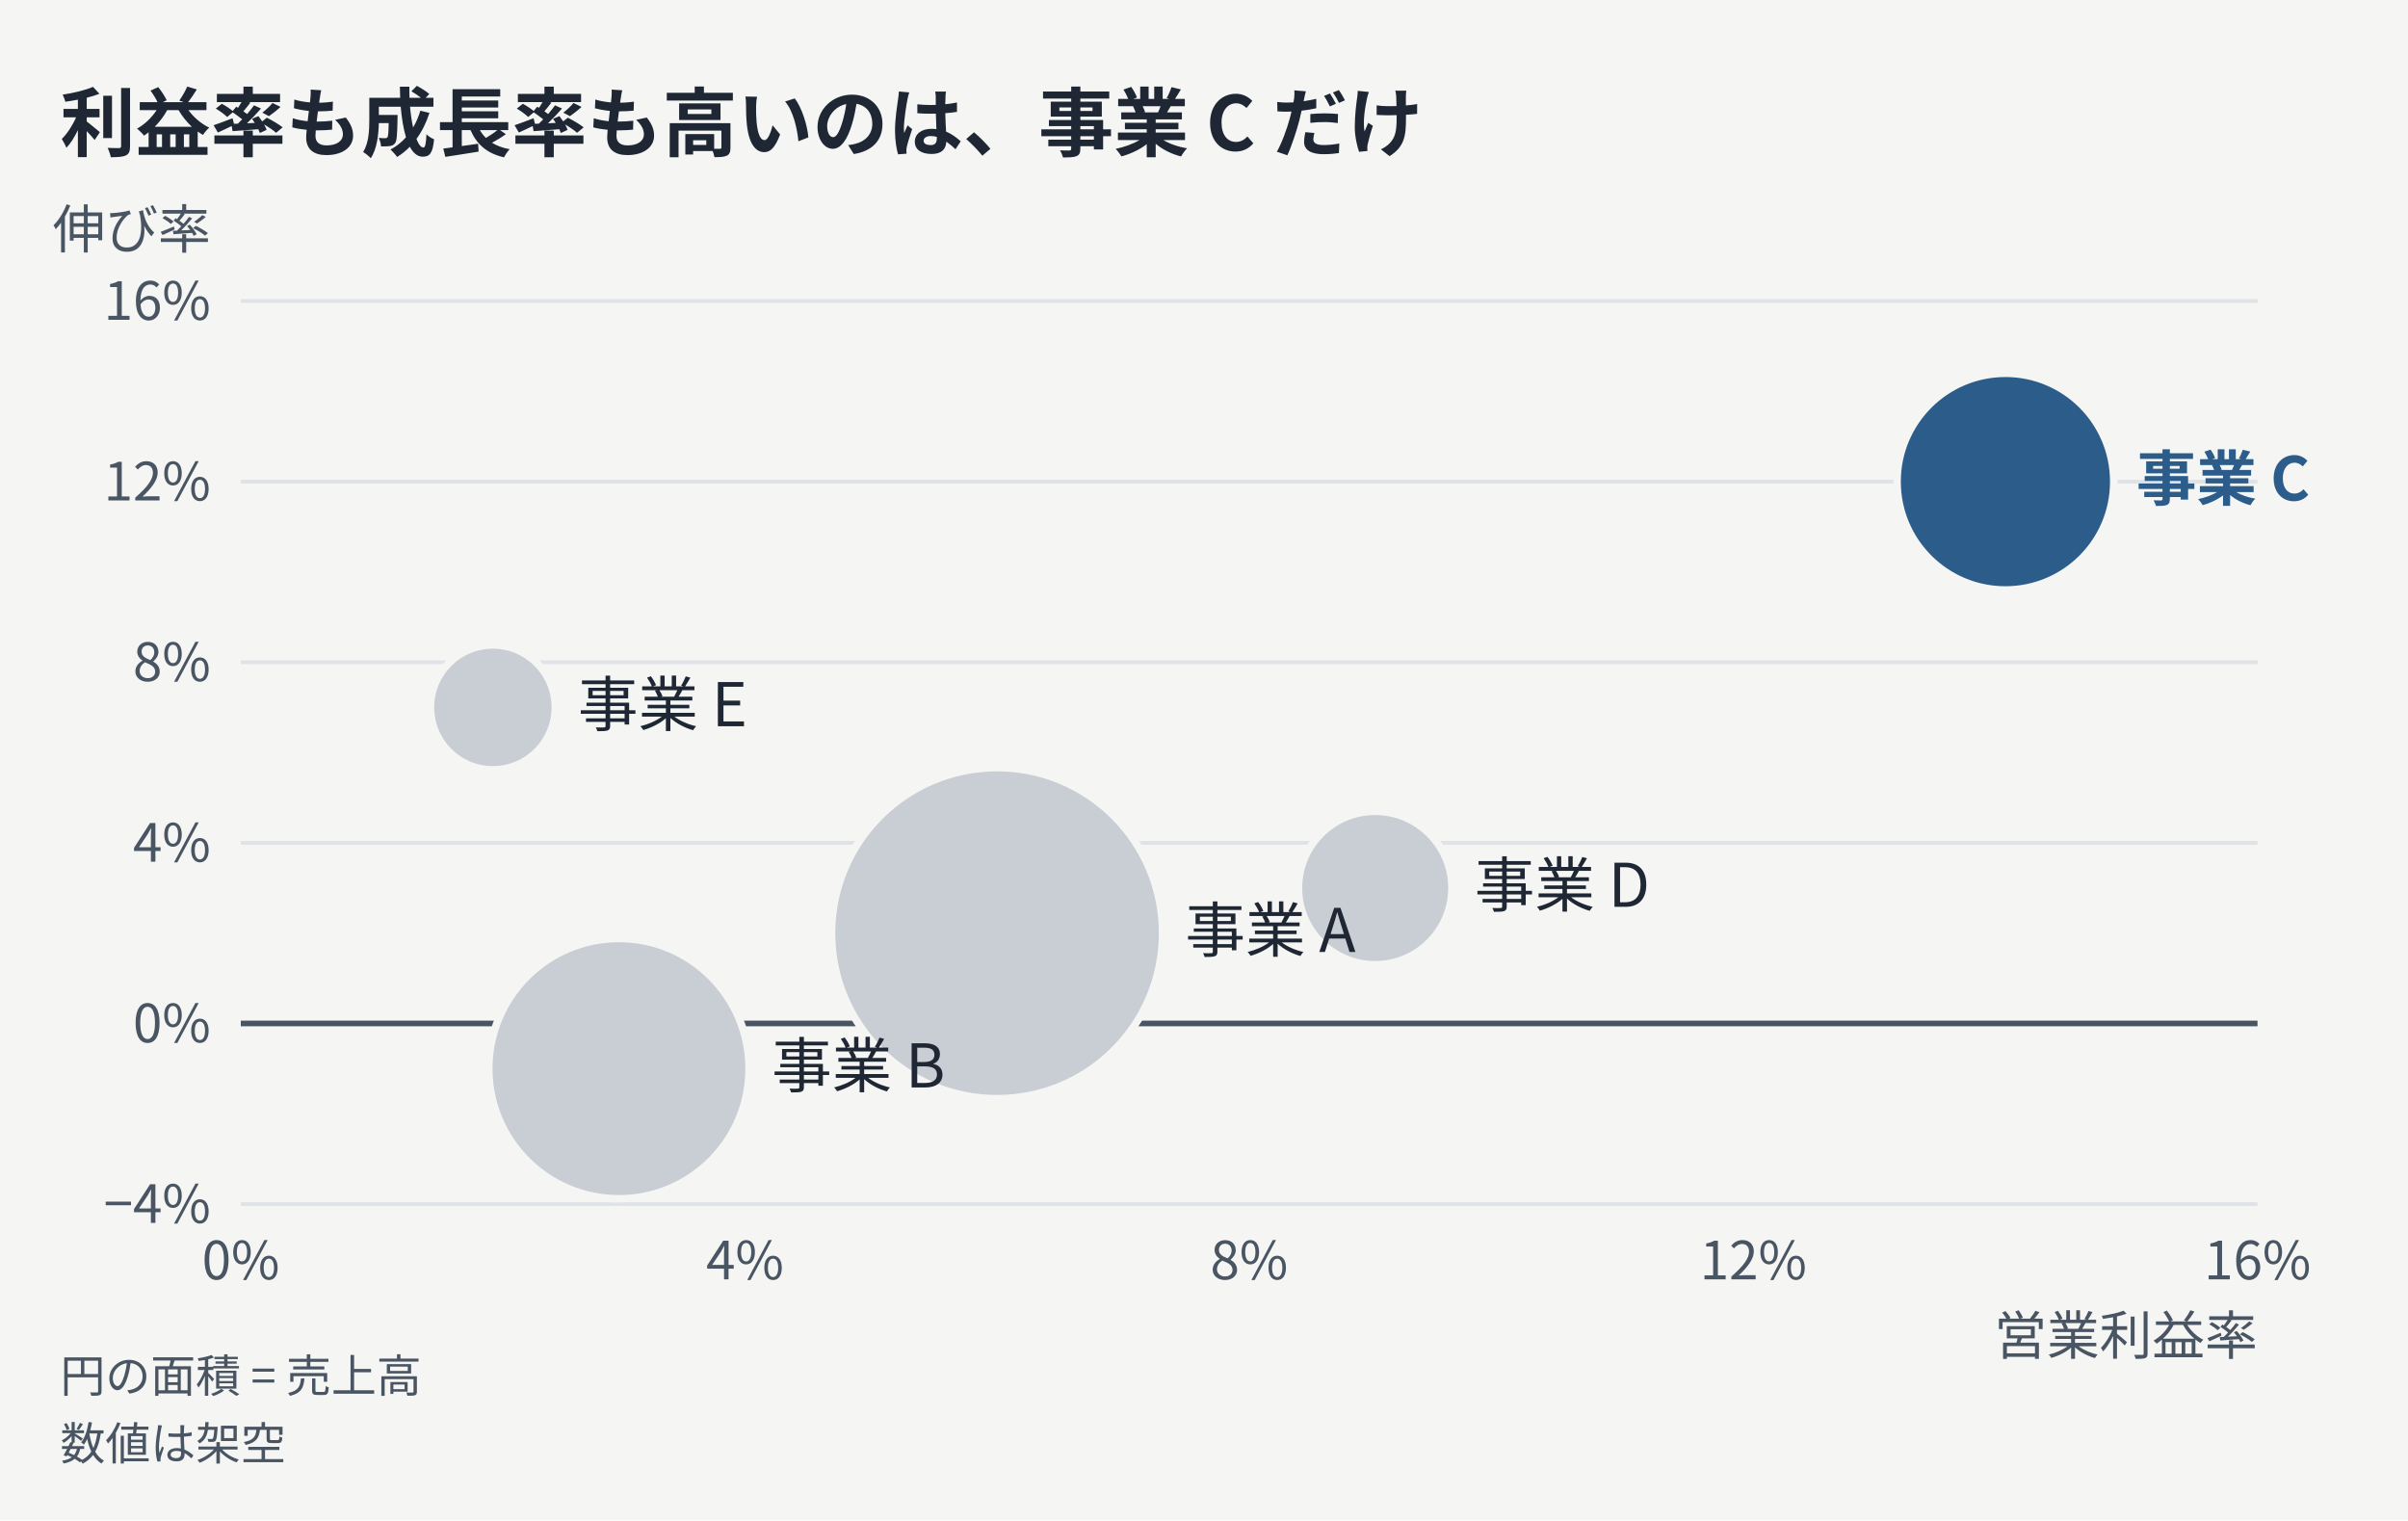
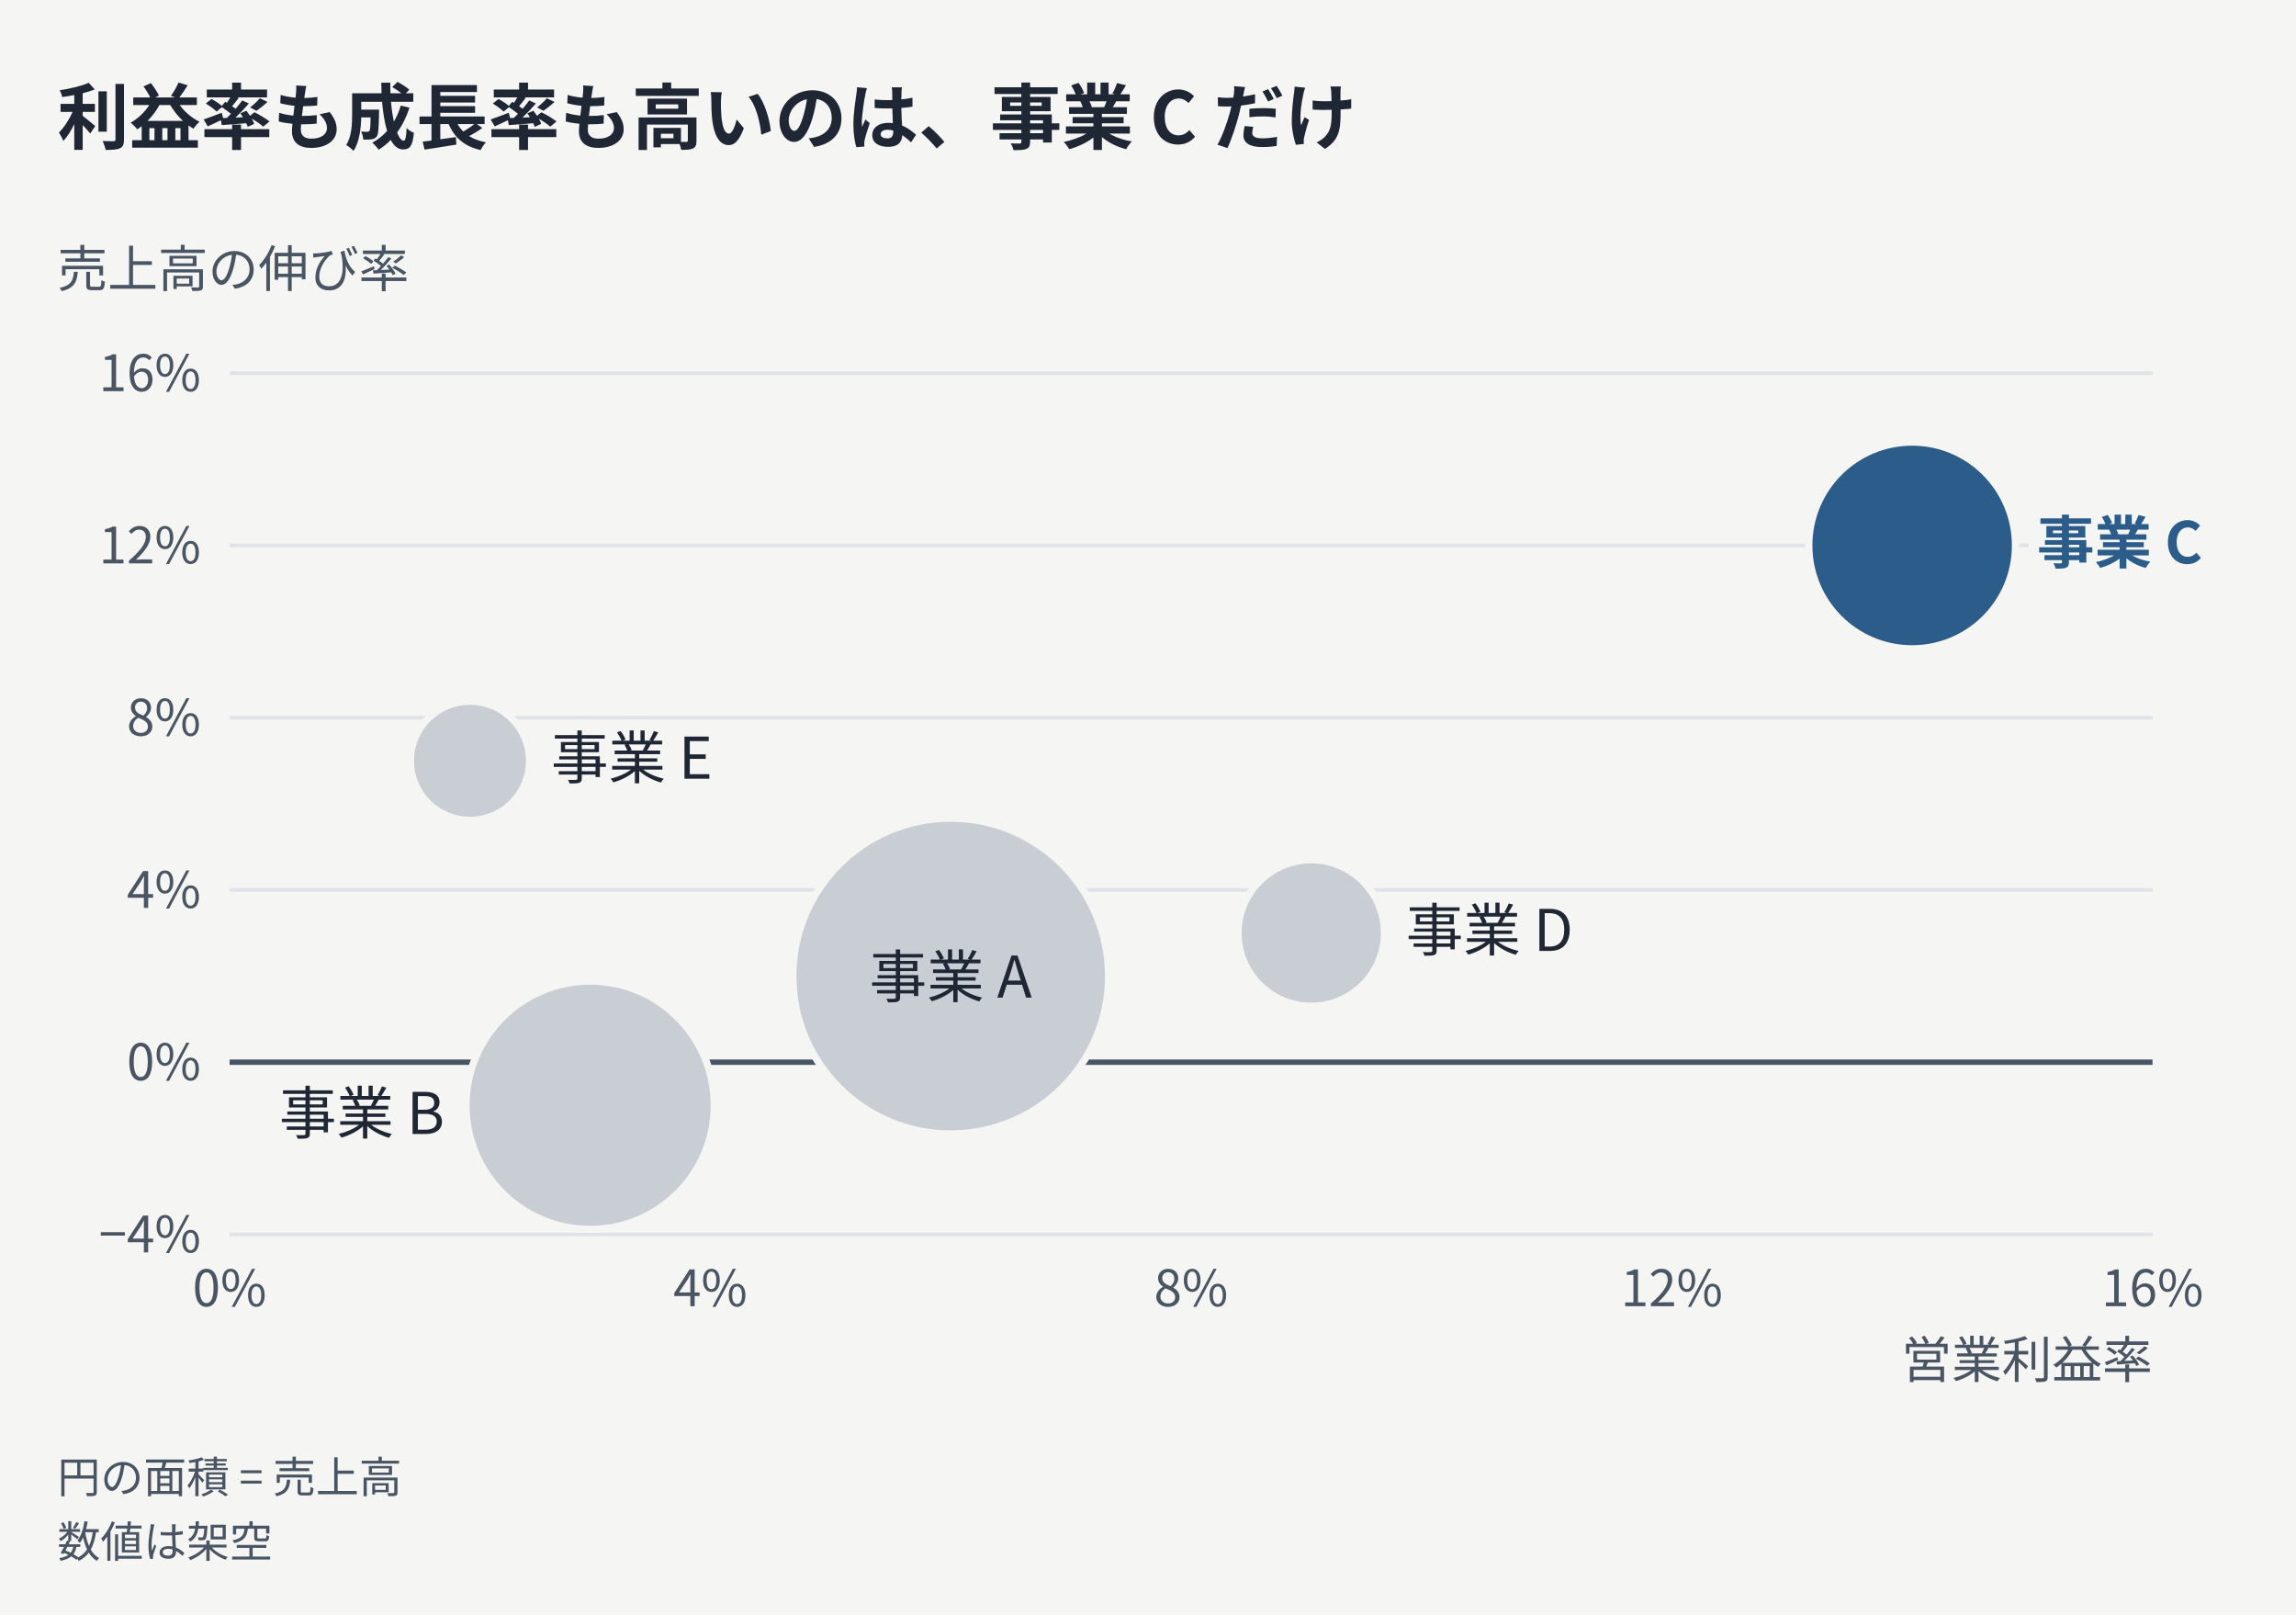
- <svg xmlns="http://www.w3.org/2000/svg" viewBox="0 0 640 404" width="640" height="404" font-family="'BIZ UDPGothic','Yu Gothic UI','Meiryo','Hiragino Sans','Noto Sans JP','Noto Sans CJK JP','IPAPGothic',sans-serif">
-   <rect x="0" y="0" width="640" height="404" fill="#f5f6f4" />
+ <svg xmlns="http://www.w3.org/2000/svg" viewBox="0 0 640 450" width="640" height="450" font-family="'BIZ UDPGothic','Yu Gothic UI','Meiryo','Hiragino Sans','Noto Sans JP','Noto Sans CJK JP','IPAPGothic',sans-serif">
+   <rect x="0" y="0" width="640" height="450" fill="#f5f6f4" />
  <style>
    .title { font-size: 20px; font-weight: 700; fill: #1e2733; }
    .h { font-size: 16px; font-weight: 700; fill: #1e2733; }
    .t { font-size: 16px; fill: #1e2733; }
    .s { font-size: 14px; fill: #4a5563; }
    .hp { font-size: 16px; font-weight: 700; fill: #2b5c8a; }
    .p { font-size: 14px; font-weight: 700; fill: #2b5c8a; }
    .o { font-size: 14px; font-weight: 700; fill: #9a4a14; }
+     .d { font-size: 14px; fill: #1e2733; }
+     .b { font-size: 14px; font-weight: 700; fill: #1e2733; }
    .src { font-size: 12px; fill: #4a5563; }
+     .halo { paint-order: stroke; stroke: #f5f6f4; stroke-width: 6px; stroke-linejoin: round; }
  </style>
  <text x="16" y="40" class="title">利益率も成長率も高いのは、事業 C だけ</text>
-   <text x="56" y="66" class="s" text-anchor="end">伸び率</text>
-   <path d="M64,320.0 H600" stroke="#dfe2e6" stroke-width="1" />
-   <text x="56" y="325.0" class="s" text-anchor="end">−4%</text>
-   <path d="M64,272.0 H600" stroke="#4a5563" stroke-width="1.5" />
-   <text x="56" y="277.0" class="s" text-anchor="end">0%</text>
-   <path d="M64,224.0 H600" stroke="#dfe2e6" stroke-width="1" />
-   <text x="56" y="229.0" class="s" text-anchor="end">4%</text>
-   <path d="M64,176.0 H600" stroke="#dfe2e6" stroke-width="1" />
-   <text x="56" y="181.0" class="s" text-anchor="end">8%</text>
-   <path d="M64,128.0 H600" stroke="#dfe2e6" stroke-width="1" />
-   <text x="56" y="133.0" class="s" text-anchor="end">12%</text>
-   <path d="M64,80.0 H600" stroke="#dfe2e6" stroke-width="1" />
-   <text x="56" y="85.0" class="s" text-anchor="end">16%</text>
-   <text x="64.0" y="340" class="s" text-anchor="middle">0%</text>
-   <text x="198.0" y="340" class="s" text-anchor="middle">4%</text>
-   <text x="332.0" y="340" class="s" text-anchor="middle">8%</text>
-   <text x="466.0" y="340" class="s" text-anchor="middle">12%</text>
-   <text x="600.0" y="340" class="s" text-anchor="middle">16%</text>
-   <text x="600" y="360" class="s" text-anchor="end">営業利益率</text>
-   <circle cx="265.0" cy="248.0" r="44.0" fill="#c9ced5" stroke="#f5f6f4" stroke-width="2" />
-   <circle cx="164.5" cy="284.0" r="34.6" fill="#c9ced5" stroke="#f5f6f4" stroke-width="2" />
-   <circle cx="533.0" cy="128.0" r="28.8" fill="#2b5c8a" stroke="#f5f6f4" stroke-width="2" />
-   <circle cx="365.5" cy="236.0" r="20.4" fill="#c9ced5" stroke="#f5f6f4" stroke-width="2" />
-   <circle cx="131.0" cy="188.0" r="16.6" fill="#c9ced5" stroke="#f5f6f4" stroke-width="2" />
-   <text x="315.0" y="253.0" class="t">事業 A</text>
-   <text x="205.1" y="289.0" class="t">事業 B</text>
-   <text x="567.8" y="133.0" class="hp">事業 C</text>
-   <text x="391.9" y="241.0" class="t">事業 D</text>
-   <text x="153.6" y="193.0" class="t">事業 E</text>
-   <text x="16" y="370" class="src">円の面積 = 売上高</text>
-   <text x="16" y="388" class="src">数値は架空</text>
+   <text x="16" y="80" class="s">売上高の伸び率</text>
+   <path d="M64,344.0 H600" stroke="#dfe2e6" stroke-width="1" />
+   <text x="56" y="349.0" class="s" text-anchor="end">−4%</text>
+   <path d="M64,296.0 H600" stroke="#4a5563" stroke-width="1.5" />
+   <text x="56" y="301.0" class="s" text-anchor="end">0%</text>
+   <path d="M64,248.0 H600" stroke="#dfe2e6" stroke-width="1" />
+   <text x="56" y="253.0" class="s" text-anchor="end">4%</text>
+   <path d="M64,200.0 H600" stroke="#dfe2e6" stroke-width="1" />
+   <text x="56" y="205.0" class="s" text-anchor="end">8%</text>
+   <path d="M64,152.0 H600" stroke="#dfe2e6" stroke-width="1" />
+   <text x="56" y="157.0" class="s" text-anchor="end">12%</text>
+   <path d="M64,104.0 H600" stroke="#dfe2e6" stroke-width="1" />
+   <text x="56" y="109.0" class="s" text-anchor="end">16%</text>
+   <text x="64.0" y="364" class="s" text-anchor="middle">0%</text>
+   <text x="198.0" y="364" class="s" text-anchor="middle">4%</text>
+   <text x="332.0" y="364" class="s" text-anchor="middle">8%</text>
+   <text x="466.0" y="364" class="s" text-anchor="middle">12%</text>
+   <text x="600.0" y="364" class="s" text-anchor="middle">16%</text>
+   <text x="600" y="384" class="s" text-anchor="end">営業利益率</text>
+   <circle cx="265.0" cy="272.0" r="44.0" fill="#c9ced5" stroke="#f5f6f4" stroke-width="2" />
+   <circle cx="164.5" cy="308.0" r="34.6" fill="#c9ced5" stroke="#f5f6f4" stroke-width="2" />
+   <circle cx="533.0" cy="152.0" r="28.8" fill="#2b5c8a" stroke="#f5f6f4" stroke-width="2" />
+   <circle cx="365.5" cy="260.0" r="20.4" fill="#c9ced5" stroke="#f5f6f4" stroke-width="2" />
+   <circle cx="131.0" cy="212.0" r="16.6" fill="#c9ced5" stroke="#f5f6f4" stroke-width="2" />
+   <text x="265.0" y="278.0" class="t" text-anchor="middle">事業 A</text>
+   <text x="123.9" y="316.0" class="t" text-anchor="end">事業 B</text>
+   <text x="567.8" y="157.0" class="hp halo">事業 C</text>
+   <text x="391.9" y="265.0" class="t halo">事業 D</text>
+   <text x="153.6" y="217.0" class="t halo">事業 E</text>
+   <text x="16" y="416" class="src">円の面積 = 売上高</text>
+   <text x="16" y="434" class="src">数値は架空</text>
</svg>
